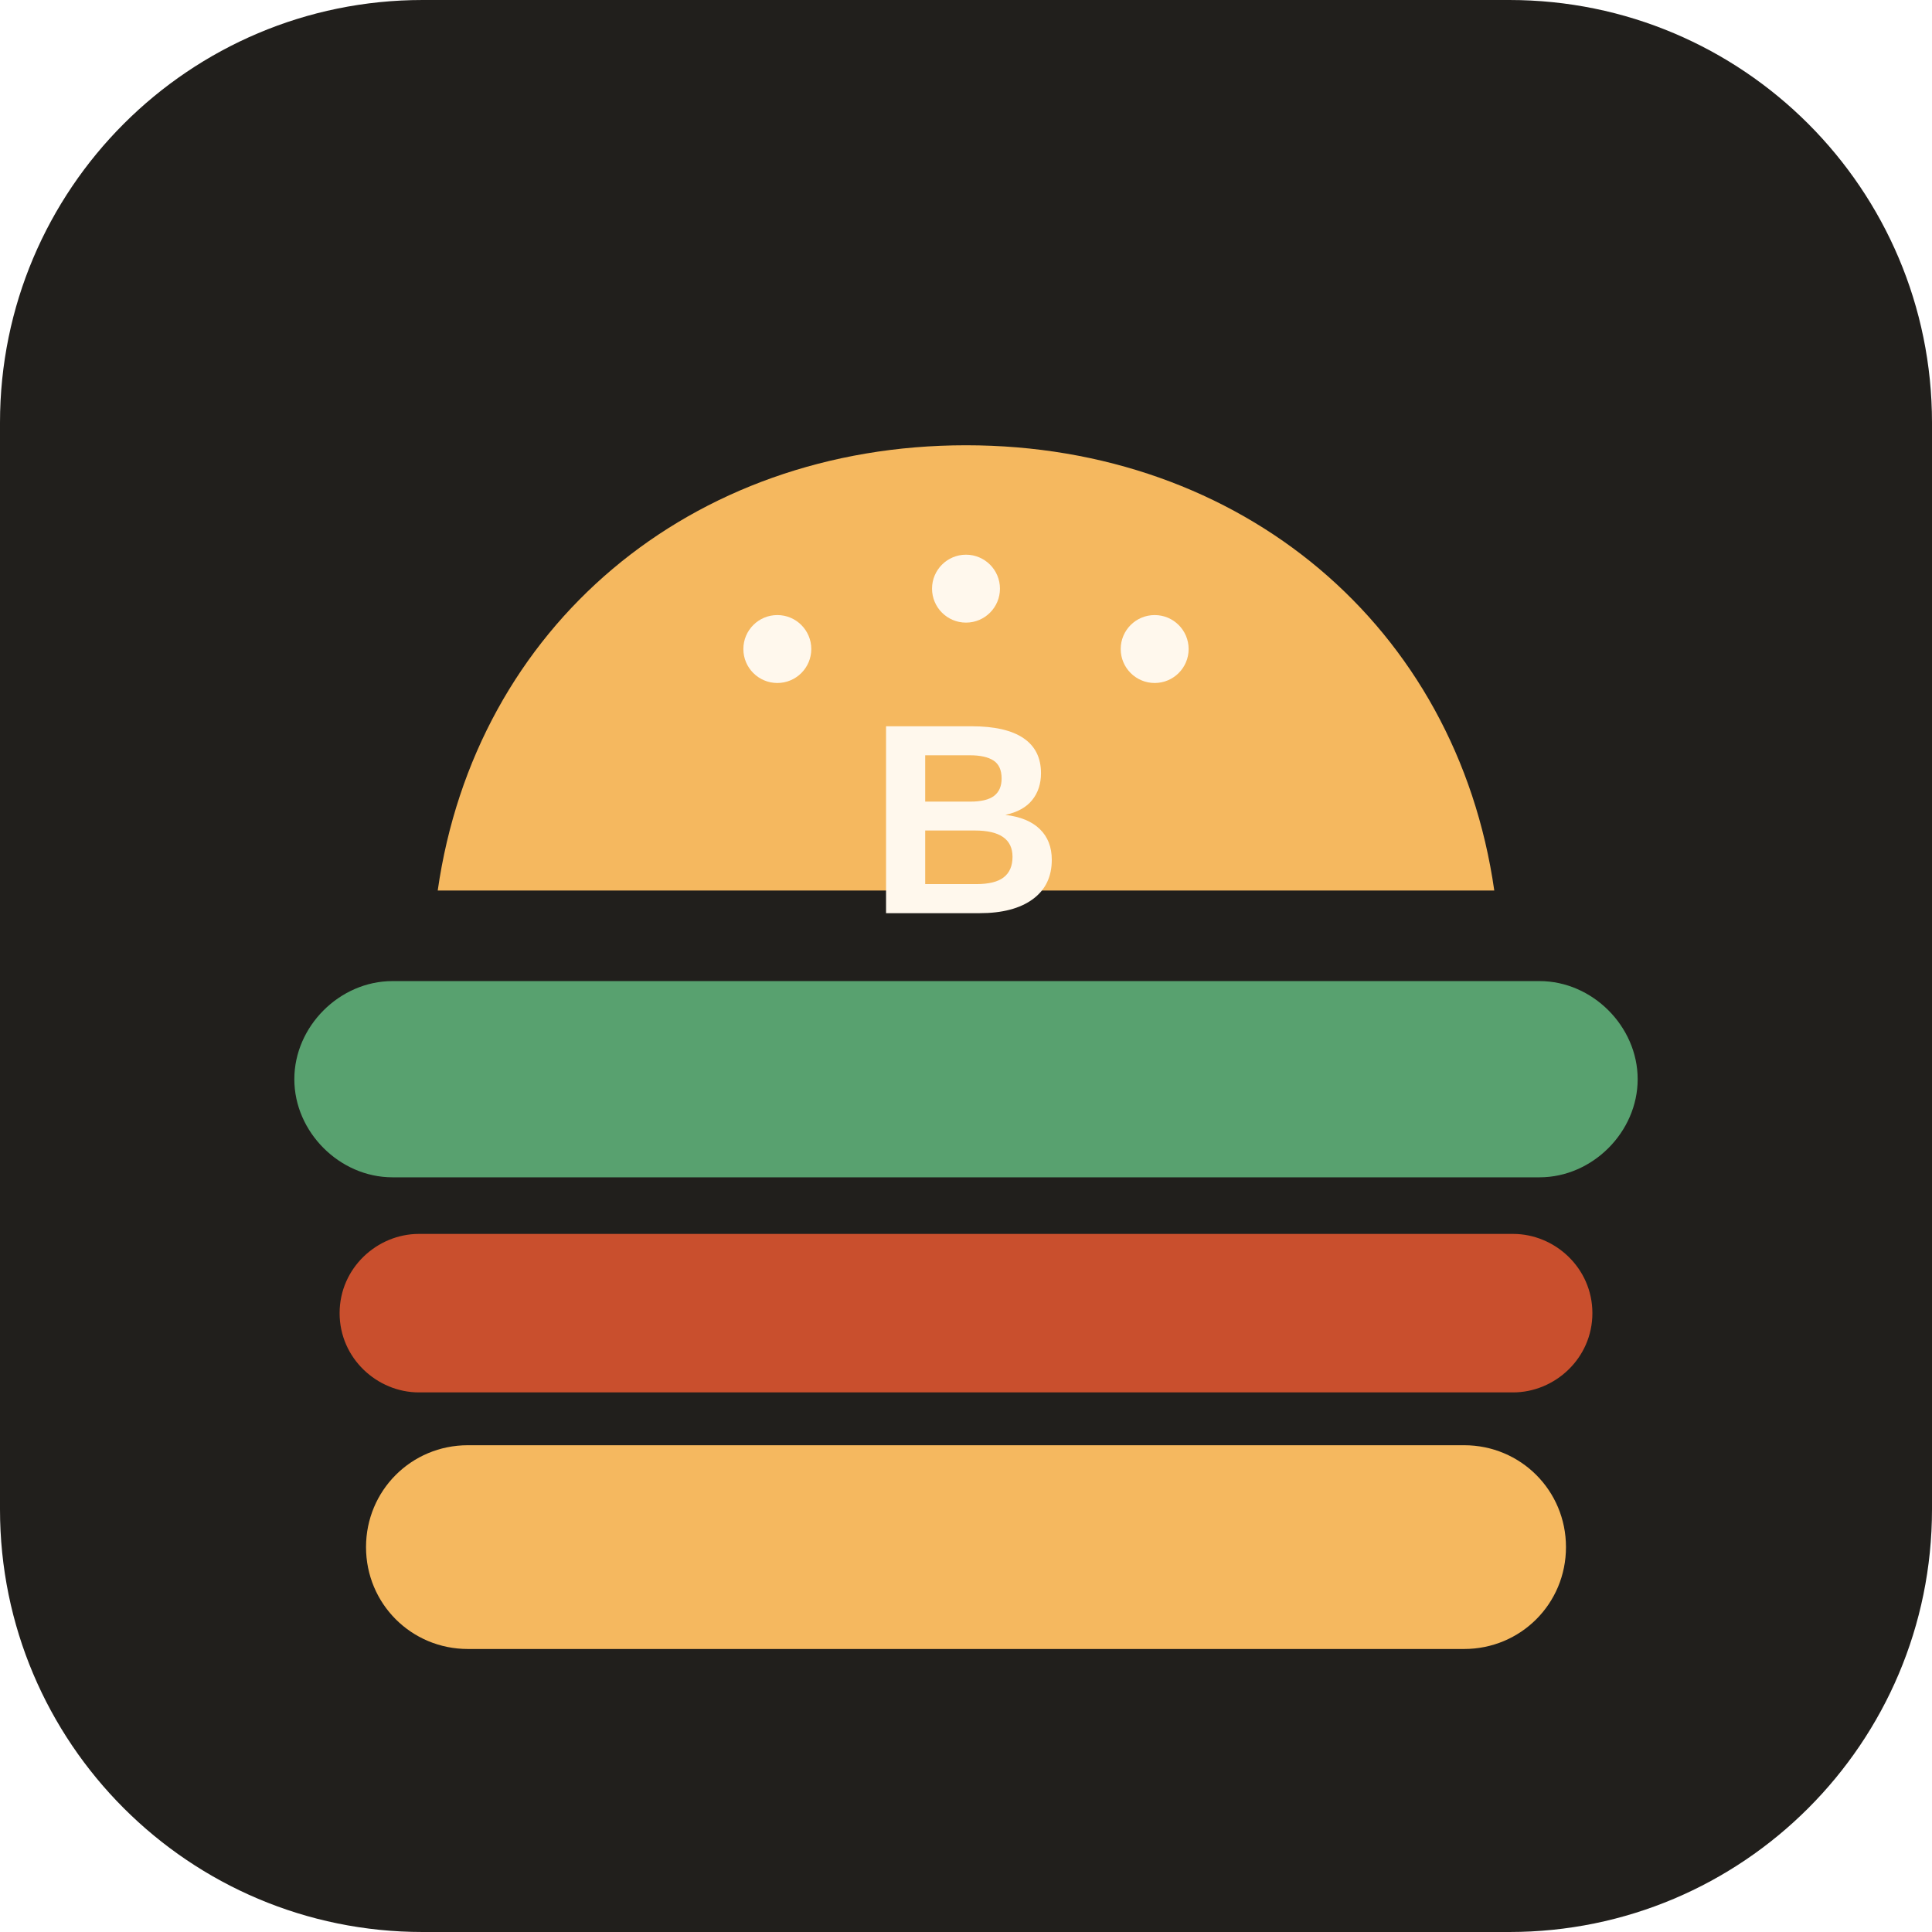
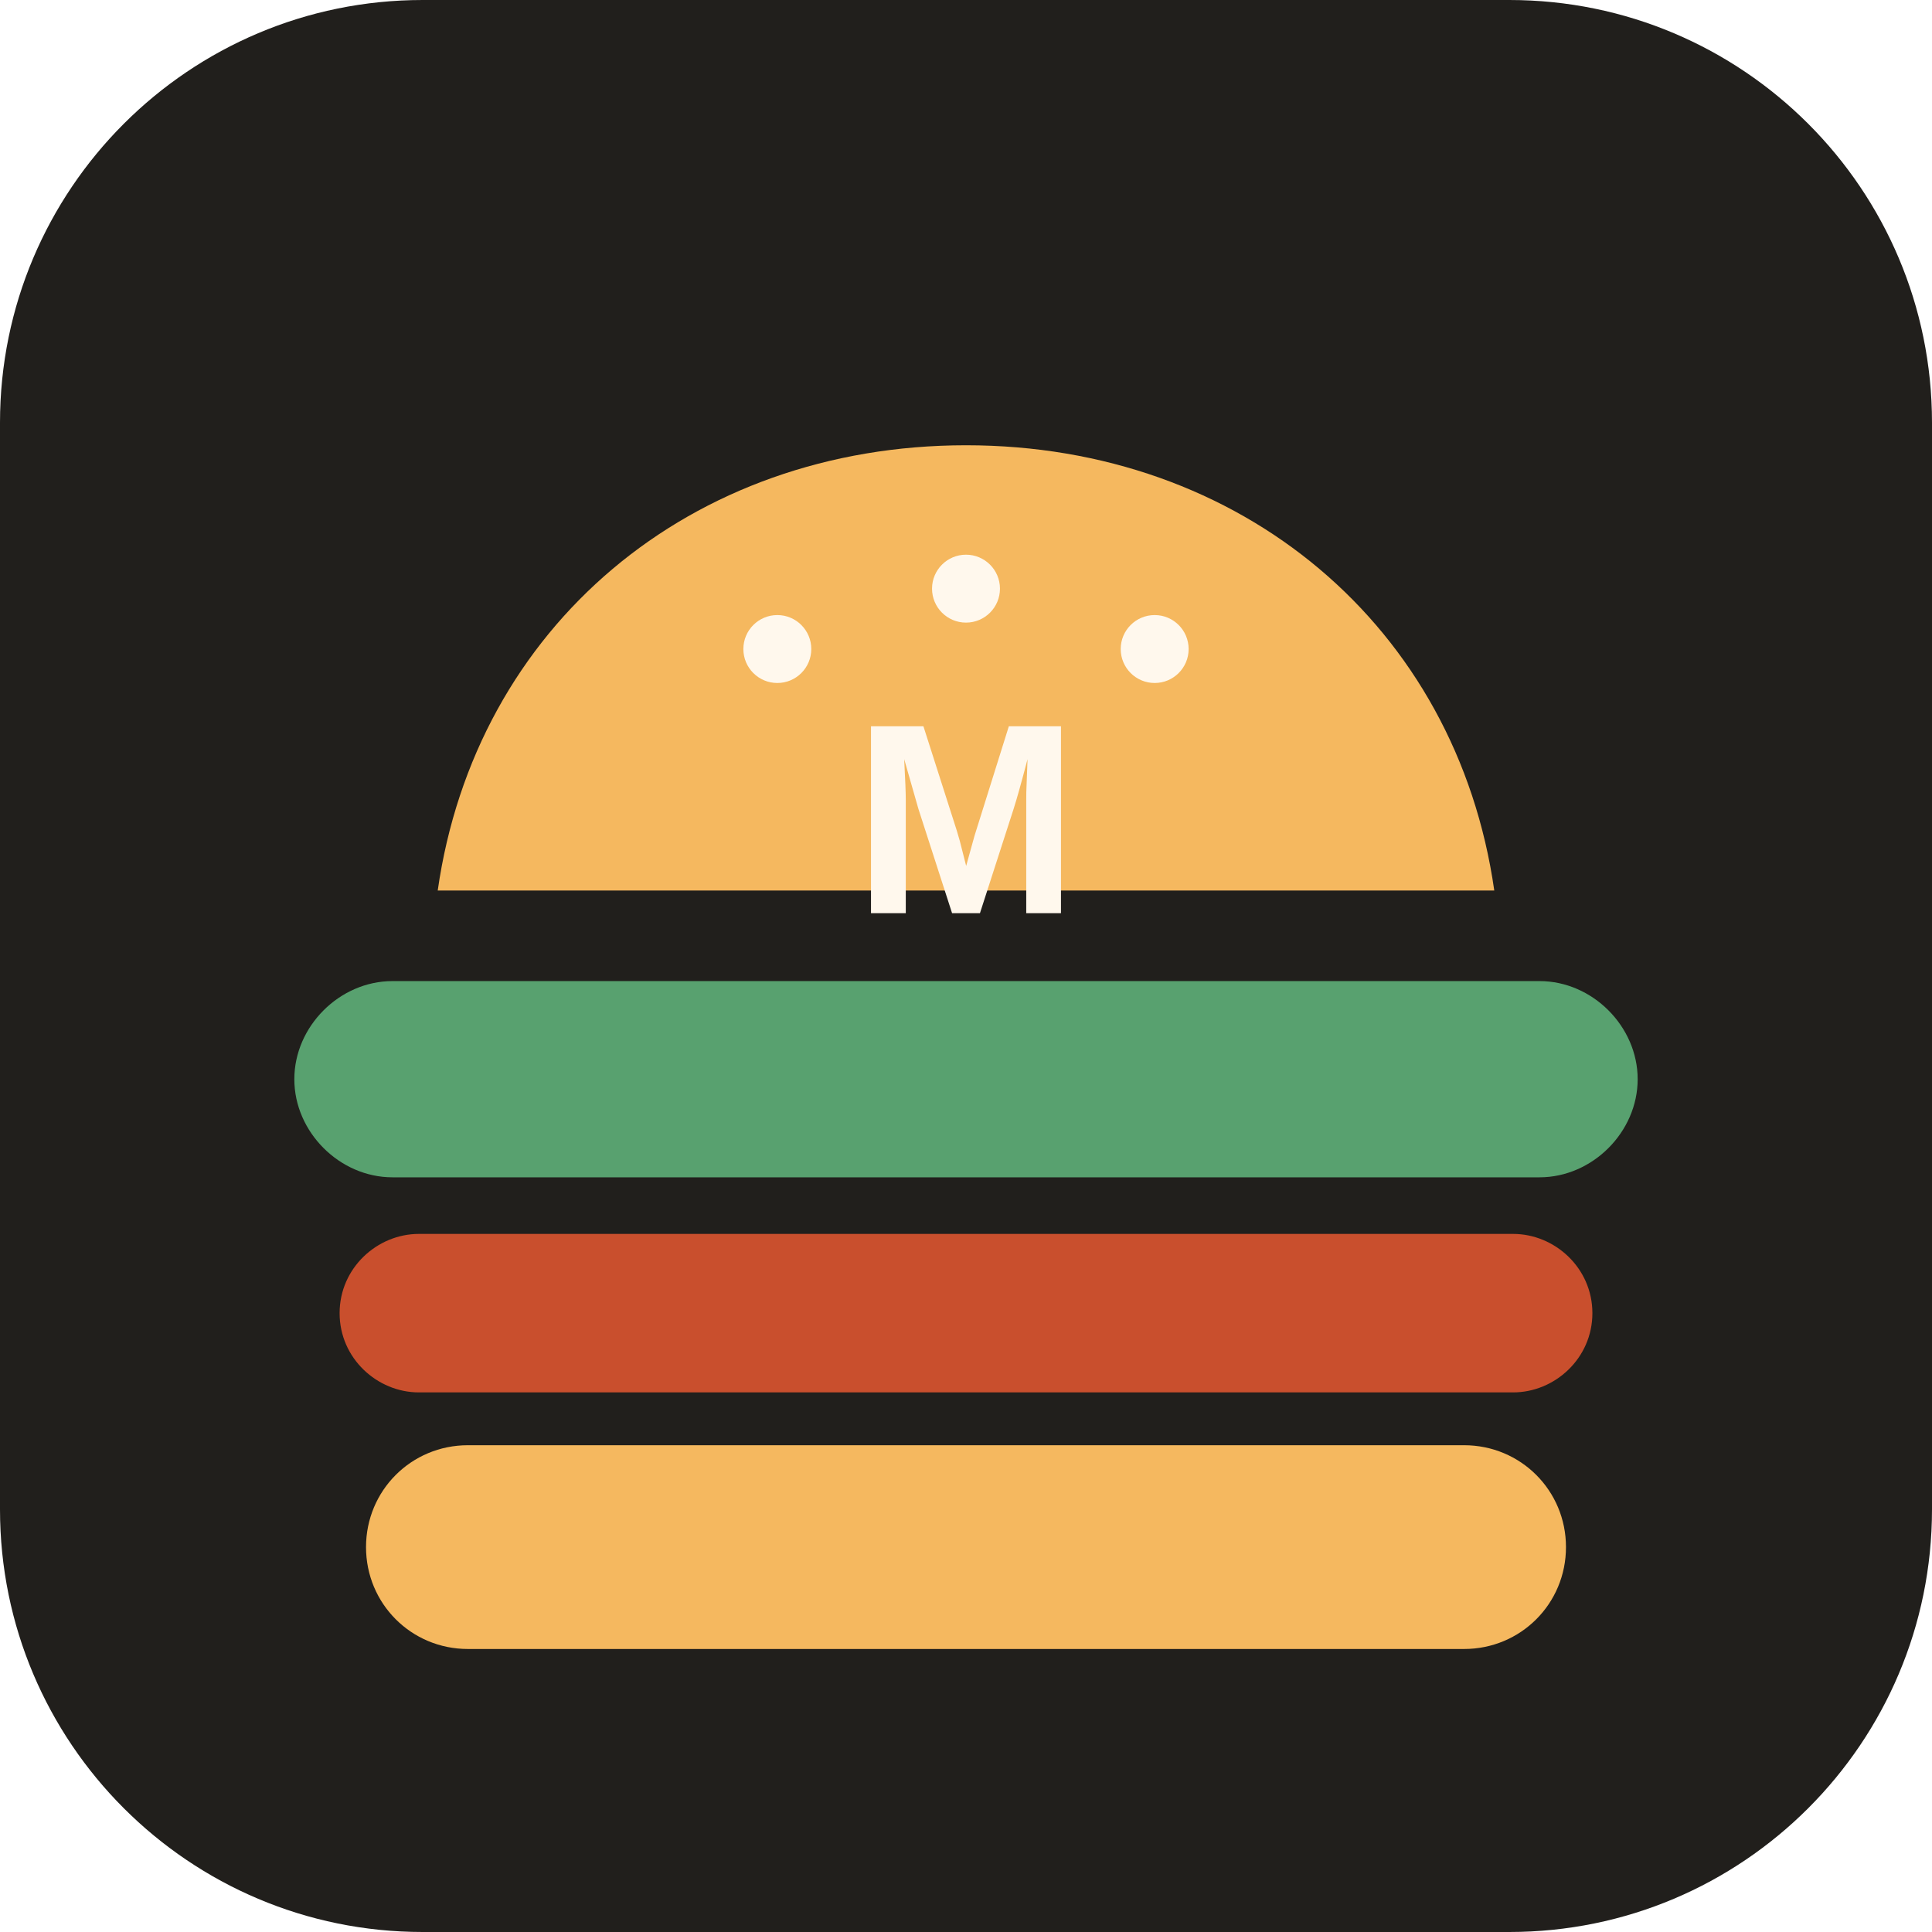
<svg xmlns="http://www.w3.org/2000/svg" viewBox="0 0 512 512">
  <rect width="512" height="512" rx="112" fill="#211f1c" />
  <path d="M116 236c10-70 67-118 140-118s130 48 140 118H116Z" fill="#f5b85f" />
  <path d="M104 260h304c14 0 26 12 26 26s-12 26-26 26H104c-14 0-26-12-26-26s12-26 26-26Z" fill="#58a16f" />
  <path d="M111 327h290c11 0 21 9 21 21s-10 21-21 21H111c-11 0-21-9-21-21s10-21 21-21Z" fill="#c94f2d" />
  <path d="M124 383h264c15 0 27 12 27 27s-12 27-27 27H124c-15 0-27-12-27-27s12-27 27-27Z" fill="#f5b85f" />
  <circle cx="206" cy="172" r="9" fill="#fff8ed" />
  <circle cx="256" cy="156" r="9" fill="#fff8ed" />
  <circle cx="306" cy="172" r="9" fill="#fff8ed" />
-   <text x="256" y="242" text-anchor="middle" font-family="Arial, sans-serif" font-size="72" font-weight="900" fill="#fff8ed">B</text>
+   <text x="256" y="242" text-anchor="middle" font-family="Arial, sans-serif" font-size="72" font-weight="900" fill="#fff8ed">M</text>
</svg>
